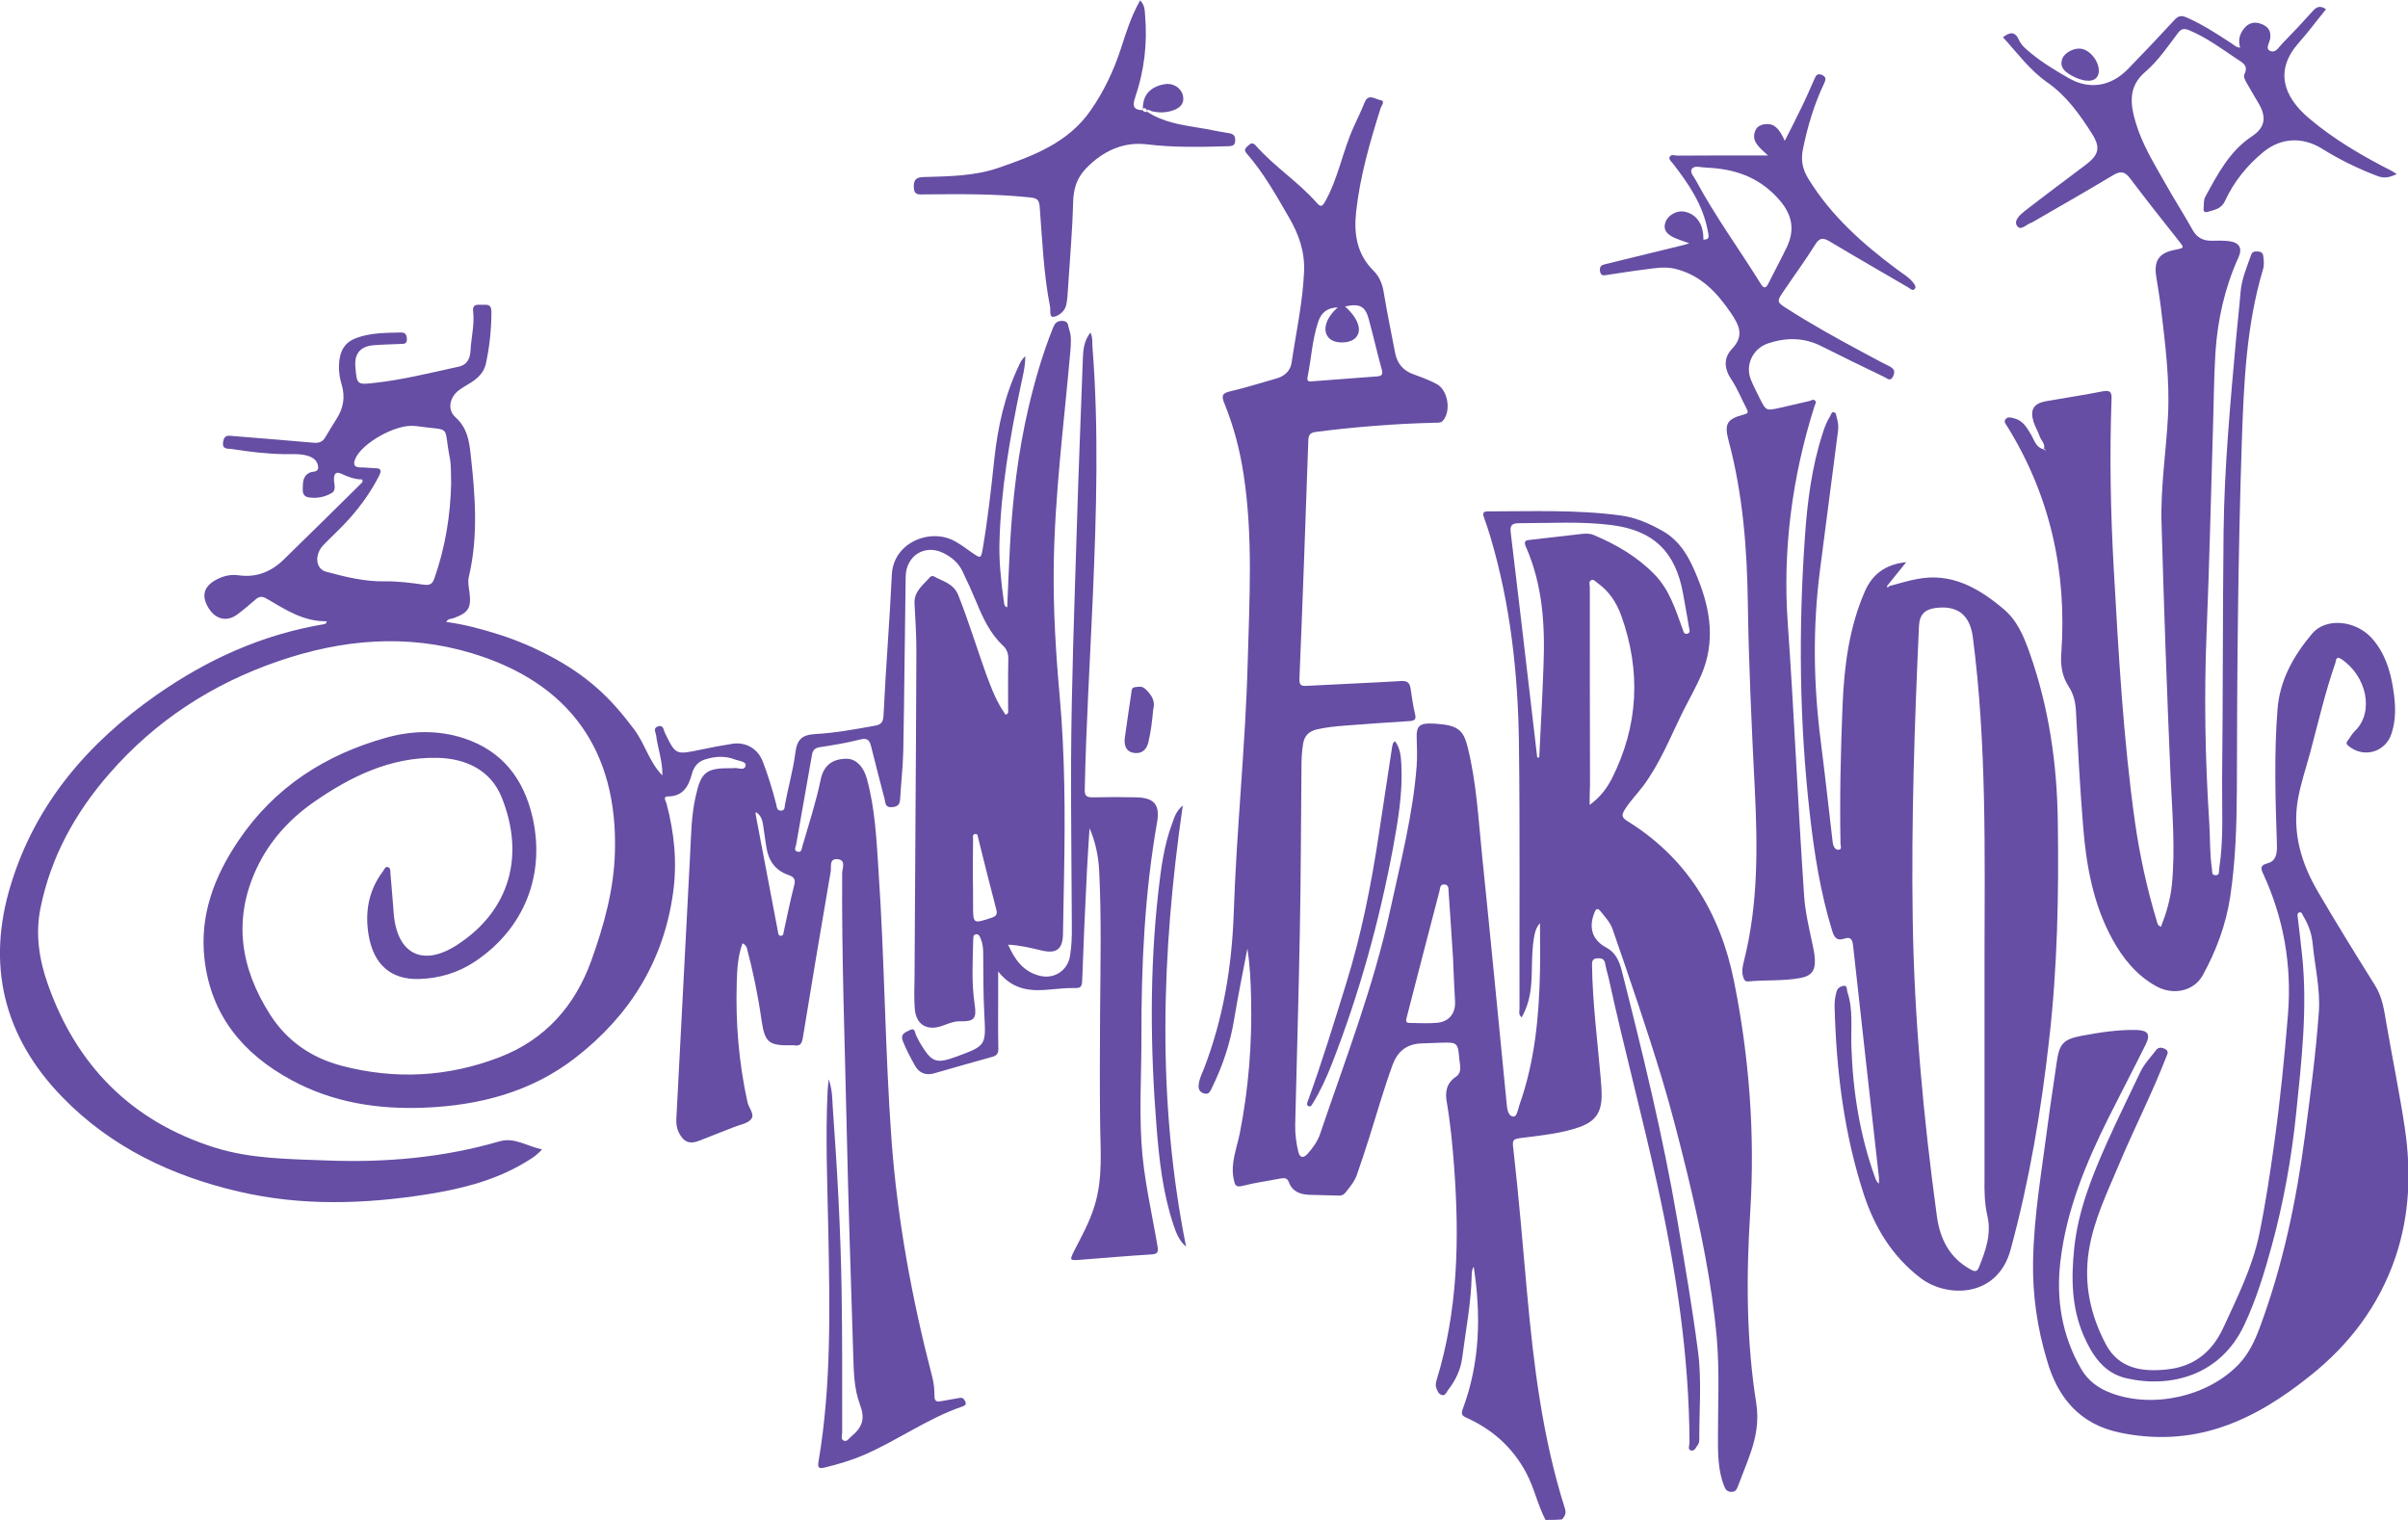
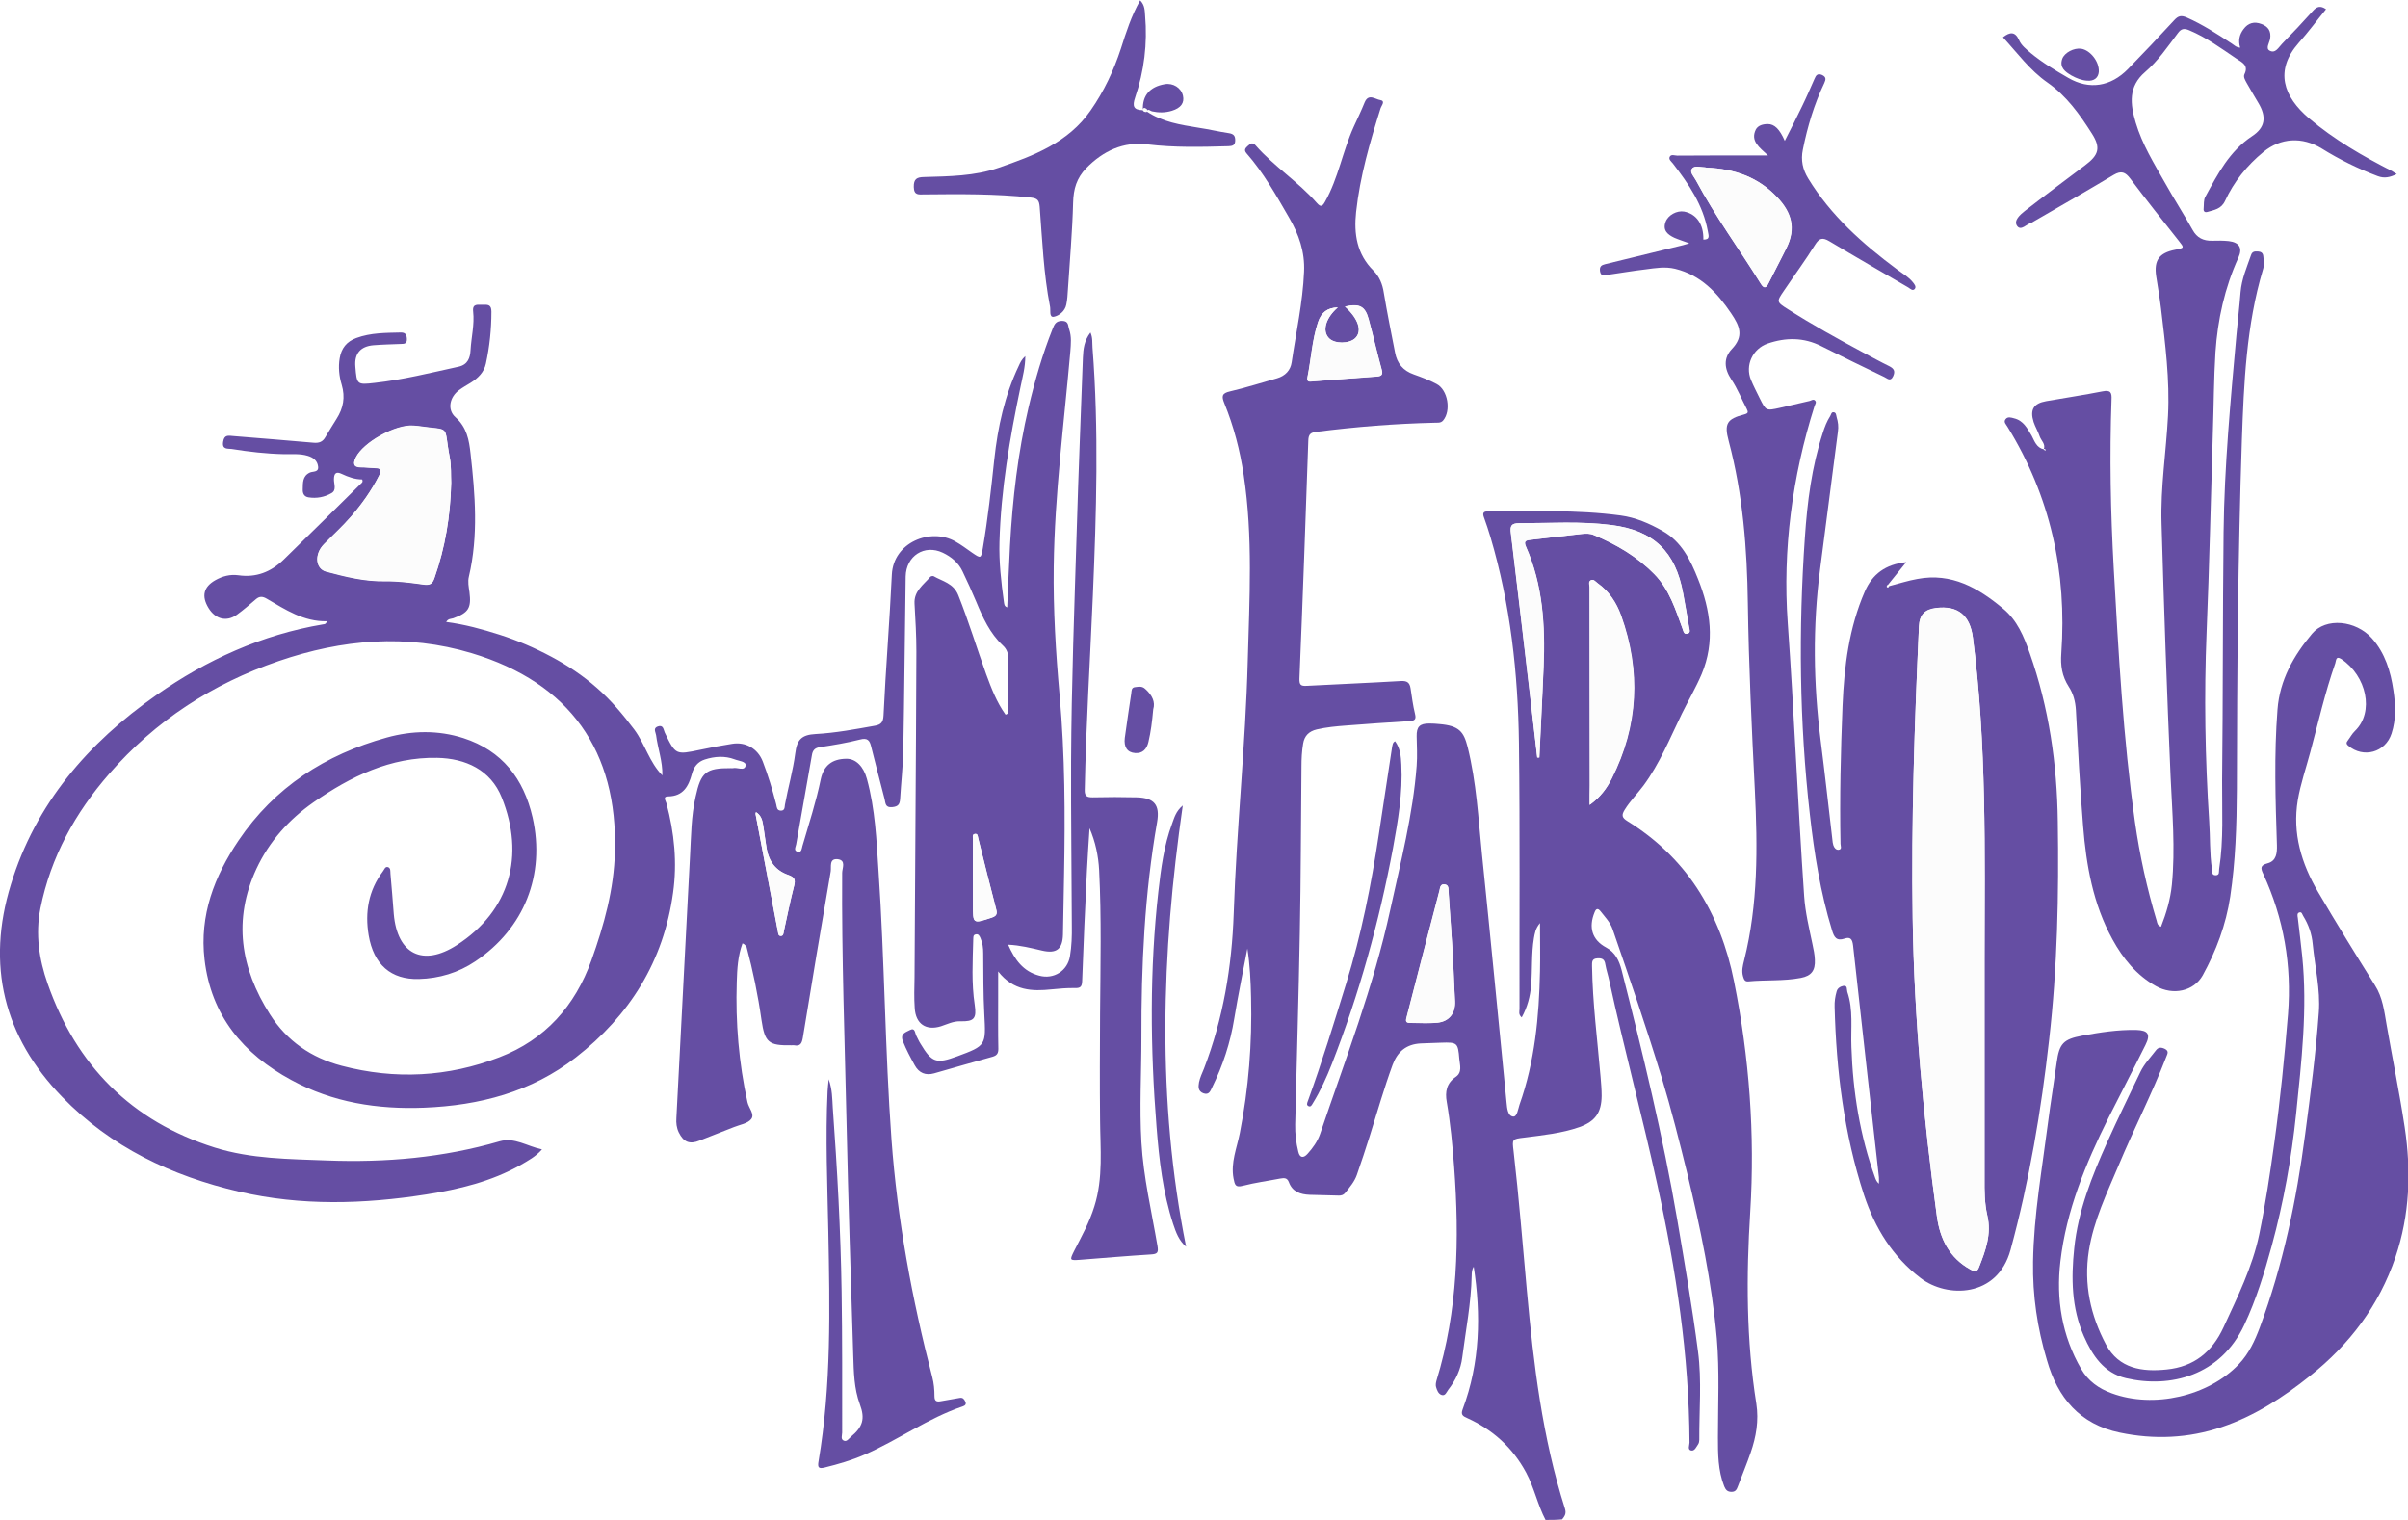
- <svg xmlns="http://www.w3.org/2000/svg" version="1.1" id="Layer_1" x="0px" y="0px" viewBox="0 0 1304.4 823.3" xml:space="preserve" width="360" fill="#654EA3">
+ <svg xmlns="http://www.w3.org/2000/svg" version="1.1" id="Layer_1" x="0px" y="0px" viewBox="0 0 1304.4 823.3" xml:space="preserve" width="240" fill="#654EA3">
  <style type="text/css">
- 	.st0{display:none;fill:#FCFCFC;}
+ 	.st0{fill:#FCFCFC;}
</style>
  <g>
    <path d="M837.2,823.3c-4.3-8.2-6.1-17.4-10.5-25.6c-7.3-13.6-18.1-23.3-32-29.6c-2.3-1-3.5-1.8-2.4-4.7c9.5-25.3,10-51.2,6-77.3   c-0.9,1.4-1.1,3.1-1.1,4.9c-0.3,14.9-3.2,29.5-5.1,44.2c-0.8,6.6-3.6,12.5-7.6,17.6c-0.9,1.2-1.6,3.5-3.6,2.8   c-1.8-0.6-2.5-2.6-3-4.3c-0.3-1-0.1-2.3,0.2-3.4c11.7-37.9,12.5-76.7,9.6-115.8c-0.9-11.8-2-23.6-4-35.2c-1-5.5-0.1-10.2,4.9-13.6   c3.6-2.5,2.2-6.4,1.9-9.7c-0.7-8.8-1.1-9.1-9.9-8.8c-3.7,0.1-7.3,0.3-11,0.4c-7.7,0.4-12.5,4.3-15.2,11.5   c-4.7,12.8-8.4,25.9-12.5,38.9c-2.2,7-4.5,13.9-6.9,20.8c-1.3,3.7-3.8,6.6-6.2,9.6c-1.1,1.4-2.4,1.7-3.9,1.6   c-5.2-0.2-10.3-0.2-15.5-0.4c-4.9-0.2-9.3-1.6-11.2-6.8c-1-2.7-2.8-2.3-4.8-2c-6.7,1.3-13.5,2.2-20.1,3.9c-4.2,1.1-4.4-0.6-5.1-4   c-1.6-8.6,1.8-16.4,3.4-24.5c4.8-24.3,6.7-48.8,6.1-73.5c-0.2-8.8-0.6-17.6-2-26.5c-2.4,12.6-5,25.2-7.1,37.9   c-2.1,13.1-6.2,25.5-12,37.3c-0.9,1.8-1.6,4.3-4.7,3.2c-3-1.1-2.8-3.6-2.4-5.9c0.5-2.6,1.7-5,2.7-7.5c10.4-27,15.1-55.2,16.1-84   c1.5-45.6,6.4-91.1,7.6-136.7c0.9-33.6,2.9-67.3-2.2-100.8c-2-13.4-5.4-26.4-10.5-38.9c-1.5-3.7-1.4-5.4,3.1-6.4   c8.6-2,17-4.7,25.5-7.1c4.4-1.3,7.3-4.3,7.9-8.7c2.4-16.3,6-32.4,6.7-49c0.5-10.8-2.8-20.2-8.1-29.3c-7-12.1-13.8-24.3-23.1-34.9   c-1.6-1.9-0.4-2.9,0.9-4.1c1.4-1.3,2.5-1.9,4.1-0.1c10,11.4,23.1,19.7,33.1,31.1c2.1,2.4,3,2,4.5-0.7c7.2-12.8,9.5-27.3,15.5-40.5   c2-4.4,4.1-8.7,5.9-13.2c2.1-5.1,5.8-1.7,8.5-1.3c2.9,0.5,0.7,2.9,0.2,4.3c-5.8,18.4-11.2,37-13.3,56.3   c-1.3,11.9,0.4,22.9,9.4,31.8c3.2,3.2,4.9,7.3,5.6,12c1.8,10.8,4,21.6,6.1,32.4c1.1,5.9,4.4,9.8,10.1,11.8   c4.2,1.5,8.5,3.1,12.4,5.2c6.1,3.2,8,14.5,3.5,19.8c-1.3,1.5-3,1.1-4.7,1.2c-21.3,0.5-42.6,2.2-63.8,4.9c-3.4,0.4-4.4,1.4-4.5,4.8   c-1.5,42.9-3,85.9-4.8,128.8c-0.1,3.5,0.7,4.2,4,4c17-0.9,34-1.6,50.9-2.6c3.4-0.2,4.8,0.8,5.3,4c0.7,4.6,1.3,9.3,2.4,13.8   c0.8,3.1-0.3,3.7-3,3.9c-11.5,0.7-22.9,1.5-34.4,2.4c-5.3,0.4-10.6,0.9-15.8,2.1c-4.2,1-6.7,3.4-7.4,7.7c-0.7,4.1-0.9,8.3-0.9,12.4   c-0.3,30-0.3,60-0.9,90c-0.6,34.6-1.7,69.3-2.5,103.9c-0.1,5,0.5,10,1.7,14.8c0.8,3.5,2.9,3.4,4.9,1.2c2.9-3.2,5.5-6.8,6.9-10.9   c13.6-40.2,29-79.8,38-121.4c5.6-25.8,12.3-51.5,14.3-78c0.4-5.3,0.1-10.7,0-16c-0.1-5.1,1.6-6.9,6.8-6.9c1.8,0,3.7,0.1,5.5,0.3   c10.8,0.9,13.2,4.2,15.3,12.4c4.8,19.2,5.8,38.8,7.8,58.4c4.6,44.7,8.9,89.5,13.3,134.3c0.3,3,0.6,7.1,3.5,7.5   c2.2,0.3,2.7-4,3.5-6.4c8.3-23.4,10.6-47.7,11.1-72.3c0.2-8.3,0-16.5,0-26.1c-2.6,3.1-2.8,5.7-3.3,8.2c-1.4,8.4-0.8,17-1.5,25.4   c-0.5,6.1-2,11.9-5.1,17.5c-1.9-1.6-1.2-3.2-1.2-4.6c-0.1-48,0.3-96-0.3-144c-0.5-37.7-4.6-75.1-15.4-111.5   c-1.1-3.7-2.3-7.3-3.6-10.9c-0.8-2.2-0.2-3.1,2.1-3.1c24,0,48-1,71.9,2.2c8.2,1.1,15.6,4.3,22.8,8.4c10.3,5.8,15.1,15.7,19.2,26   c6.8,16.9,9.3,34.1,2,51.5c-3.1,7.3-7.2,14.3-10.7,21.4c-6.5,13.3-12,27.1-20.9,39.1c-3.3,4.4-7.2,8.3-10.1,13   c-1.8,2.9-1.6,4.3,1.5,6.2c15,9.3,27.7,21.2,37.5,36c10.2,15.5,16.6,32.6,20.2,50.7c8.3,41.2,11.4,82.9,8.8,124.8   c-2.2,34.9-2.2,69.5,3.3,104.1c1.4,9.1-0.1,17.9-3.1,26.5c-2.1,6.1-4.6,12.1-6.9,18.2c-0.6,1.6-1.2,3-3.4,3c-2.3,0-3.2-1.1-4-3   c-3.4-8.6-3.4-17.7-3.4-26.6c0-17.8,0.9-35.6-0.6-53.4c-2.7-30.3-8.9-59.9-16-89.4c-4.3-17.5-8.7-34.9-13.9-52.1   c-8.2-26.9-17.3-53.5-26.5-80.1c-1.3-3.9-4.2-6.8-6.6-9.9c-1.1-1.4-2.3-1.9-3.2,0.5c-3.4,8.2-1.4,15,6.2,19.1   c5.1,2.7,7.1,7.3,8.4,12.2c11.4,44.9,22.4,89.8,30.2,135.5c4,23.6,8.1,47.3,11.2,71.1c2.1,15.9,0.6,32,0.7,47.9   c0,0.8-0.2,1.8-0.6,2.4c-1,1.4-1.9,3.8-3.8,3.4c-2.1-0.4-0.9-2.9-0.9-4.3c-0.2-47.2-7.3-93.5-17.4-139.5   c-8.1-37.1-18-73.7-26.1-110.8c-0.6-2.9-1.6-5.8-2.1-8.7c-0.4-2.8-1.7-3.5-4.4-3.3c-3,0.2-2.8,2.1-2.8,4.2   c0.3,20,2.9,39.9,4.6,59.8c0.3,3.5,0.6,7,0.6,10.5c-0.1,9-3.4,13.8-12,16.9c-9.7,3.4-19.8,4.4-29.9,5.7c-6.7,0.8-6.6,0.8-5.8,7.4   c2.9,25.2,4.9,50.4,7.2,75.6c3.6,39.8,8.4,79.5,20.6,117.9c0.9,2.8-0.1,4.1-1.5,5.9C843.2,823.3,840.2,823.3,837.2,823.3z    M832.7,410.3c0.4,0,0.7,0,1.1,0c0.8-16.4,1.7-32.8,2.3-49.2c0.9-22.3-0.4-44.3-9.6-65.1c-1.4-3.2,0.4-3.4,2.6-3.6   c9.3-1.1,18.5-2.1,27.8-3.2c2.2-0.2,4.3-0.3,6.4,0.6c12.2,5.1,23.5,11.7,32.9,21.3c8.1,8.3,11.4,19,15.2,29.5   c0.5,1.3,0.7,3.3,2.8,2.6c1.7-0.6,0.9-2.3,0.7-3.5c-1-6.1-2.1-12.1-3.2-18.2c-4.1-22.7-16-34.2-38.8-37.1c-16.6-2.1-33.3-1-49.9-1   c-4.5,0-5.1,1.5-4.6,5.5c3.5,28.7,6.8,57.5,10.2,86.3C830,387,831.3,398.7,832.7,410.3z M861.1,436c5.8-4.2,9.3-9,12-14.2   c14.5-28.7,15.9-58.3,5.1-88.4c-2.5-6.9-6.5-13.1-12.7-17.5c-1.1-0.8-2.3-2.5-3.8-1.5c-1.2,0.8-0.5,2.5-0.5,3.7   c0,35.8,0,71.5,0.1,107.3C861.1,428.6,861.1,431.9,861.1,436z M787.1,519.1c-0.6-9.9-1.5-23-2.4-36.1c-0.1-1.6,0.2-3.6-2.1-3.9   c-2.5-0.3-2.5,1.9-2.8,3.4c-6,22.9-11.9,45.7-17.8,68.6c-0.4,1.6-0.8,3,1.7,3c5,0,10,0.4,15-0.1c6.4-0.7,9.8-5.2,9.5-11.6   C787.8,535.7,787.5,529,787.1,519.1z M724.7,166.5c-5.6,0.2-9,2.6-10.7,8c-3.2,9.7-3.7,19.9-5.7,29.8c-0.6,2.9,1.5,2.3,3.1,2.2   c11.5-0.8,22.9-1.8,34.4-2.6c2.7-0.2,3.4-1,2.7-3.7c-2.5-9.1-4.6-18.4-7.1-27.5c-1.9-7-5.1-8.4-12.8-6.7c7.3,6.5,9.5,13.3,5.6,17.1   c-3.3,3.2-11.3,3.2-14.3,0C716.1,179.2,718.1,172.2,724.7,166.5z" />
    <path d="M402.2,511c-2.5,6.8-2.9,13.9-3.1,21c-0.7,21.9,1.1,43.6,5.8,65c0.7,3.2,4.1,6.6,2,9.2c-1.9,2.4-6.1,3-9.3,4.3   c-6.2,2.5-12.4,4.8-18.6,7.3c-5.4,2.2-8.7,0.9-11.3-4.4c-1.2-2.5-1.5-5.1-1.3-7.8c2.5-47.4,4.9-94.8,7.4-142.2   c0.6-10.6,0.6-21.3,3-31.8c2.9-13.3,5.5-15.6,19.2-15.5c0.3,0,0.7,0.1,1,0c2.4-0.6,6.3,1.8,6.9-1.4c0.4-2.3-3.8-2.5-6-3.4   c-5.3-2-10.8-1.6-16.1,0.1c-3.8,1.2-6,4-7,7.8c-1.8,6.7-4.7,12.1-12.9,12.2c-3.1,0-1.2,2.5-0.9,3.7c4.3,16,5.9,32.2,3.6,48.5   c-5.1,37-23.5,66.5-52.7,89.2c-24,18.7-52.2,26-82.1,27.2c-25.2,1-49.6-2.8-72-15c-26.1-14.1-43.5-35-47-65.3   c-2.8-23.9,5.3-45,18.4-64.4c19.5-28.9,47.1-46.6,80.3-55.8c13.7-3.8,27.8-4.1,41.5,0.3c21,6.8,32.7,22,37.5,43   c7,31.1-4.5,60.1-31,77.9c-9.2,6.2-19.6,9.3-30.6,9.6c-15.1,0.4-24.5-7.8-27.2-23.7c-2.1-12.5-0.1-24.2,7.7-34.6   c0.8-1,1.2-2.8,2.8-2.3c1.5,0.5,1.2,2.3,1.3,3.5c0.7,7.3,1.2,14.6,1.8,21.9c1.9,21.8,15.8,28.7,34.2,16.8   c28.8-18.6,36.9-48.5,24.3-79.9c-6-15-19.6-21.2-35-21.5c-25.2-0.5-46.9,10.1-67,24.1c-13.3,9.3-24,21.2-30.9,36   c-12.8,27.6-8.6,53.8,7.3,78.8c9.2,14.5,22.5,23.6,38.9,27.9c28.9,7.6,57.6,6.1,85.4-4.6c24.8-9.5,41-27.8,49.9-52.6   c6.8-19,12.2-38.4,12.7-58.8c1.5-54.3-24.2-91.4-77.6-107.5c-35.3-10.6-70.2-7.5-104.6,4.3c-35.9,12.3-66.7,32.3-91.7,61   c-18.5,21.2-31.7,45.1-37.3,72.9c-2.8,14-0.7,27.7,3.9,40.8c15.5,44.3,45.4,74.6,90.5,88.8c19.8,6.2,40.4,6.2,60.9,7   c31.7,1.2,62.9-1.5,93.5-10.4c8-2.3,14.8,2.7,22.9,4.4c-3.5,4-7.6,6.1-11.5,8.4c-15.9,9-33.4,13.2-51.2,16   c-33.9,5.3-67.7,6.3-101.3-1.5C92.9,637,60,621.3,33.7,594.2C1.9,561.5-7.5,522.6,5.9,479.1c13.4-43.8,41.8-76.7,78.8-102.6   c27.3-19.1,57.1-32.7,90.3-38.3c0.8-0.1,1.7-0.1,2-1.7c-12.5,0.3-22.4-6.3-32.5-12.2c-2.2-1.3-3.9-1.4-5.8,0.2   c-3.4,2.9-6.8,5.9-10.4,8.5c-5.6,4-11.6,2.4-15.3-3.6c-4-6.5-2.7-11.5,3.6-15.1c3.9-2.2,8-3.3,12.5-2.7c9.7,1.4,17.7-1.8,24.6-8.5   c14.1-13.7,28-27.5,42-41.3c0.5-0.4,1-0.9,0.5-2.1c-3.8,0-7.5-1.3-11.1-3c-3.1-1.5-4.2-0.2-4.2,3c0,2.6,1.5,5.8-1.3,7.4   c-3.8,2.2-8.1,3-12.5,2.3c-2.5-0.4-3.2-2.3-3.1-4.4c0.1-3.4-0.2-7.1,3.8-9c1.7-0.8,5,0,4.5-3.4c-0.4-3.1-2.6-4.8-5.6-5.7   c-4.3-1.3-8.6-0.8-12.9-0.9c-9.5-0.2-19-1.3-28.3-2.8c-2-0.3-5.4,0.5-4.6-4c0.6-3.9,3-3.2,5.5-3c14.4,1.2,28.9,2.3,43.3,3.6   c3.1,0.3,5.1-0.4,6.6-3.1c1.9-3.3,4-6.5,6-9.8c3.7-5.8,4.8-11.7,2.8-18.5c-1.4-4.6-1.9-9.5-1.1-14.3c0.9-5.5,3.8-9.1,9-11   c7.8-2.9,16-2.8,24.2-3c2.4,0,3.1,1.2,3.2,3.5c0.1,2.5-1.3,2.7-3.1,2.7c-5,0.2-10,0.3-15,0.7c-7.1,0.6-10.4,4.6-9.8,11.6   c0.8,9.7,0.8,9.9,10.4,8.8c15.4-1.7,30.5-5.5,45.6-8.8c4.9-1.1,6.2-4.8,6.4-9c0.4-7,2.2-13.8,1.4-20.9c-0.5-4.5,2.7-3.5,5.2-3.6   c2.7-0.1,4.7-0.2,4.7,3.7c0,9.5-1,19-3,28.2c-1,4.6-4.2,7.8-8.2,10.3c-2.1,1.3-4.3,2.5-6.3,4c-5.1,3.7-6.6,10.6-2,14.7   c6.2,5.5,7.4,12.4,8.2,19.7c2.5,22.2,4.3,44.5-0.9,66.6c-0.7,2.8-0.1,5.6,0.3,8.4c1.1,8.7-0.5,11.2-8.8,14.2   c-1.2,0.4-2.7,0.1-3.8,2c10,1.3,19.5,3.9,28.9,6.9c9.7,3.1,19,7.1,28,11.9c8.8,4.7,17.1,10.2,24.7,16.9   c7.7,6.7,14.2,14.5,20.3,22.6c5.8,7.8,8.2,17.8,15.2,24.8c0.2-7.6-2.5-14.6-3.4-21.8c-0.2-1.6-1.8-3.7,0.9-4.7   c3.1-1.1,3.1,1.8,3.8,3.3c5.9,12.2,5.9,12.1,19.3,9.3c5.7-1.2,11.4-2.3,17.2-3.2c7.3-1.2,13.9,2.6,16.6,9.6   c2.9,7.6,5.3,15.4,7.3,23.3c0.3,1.4,0.3,3.2,2.4,3.3c2.3,0.1,2.1-1.9,2.3-3.2c1.7-9.3,4.4-18.5,5.6-27.9c0.9-7.4,3.5-10,11-10.4   c10.9-0.6,21.5-2.6,32.1-4.5c3.4-0.6,4.5-1.9,4.7-5.5c1.2-25.5,3.3-50.9,4.5-76.3c0.8-17.6,21.1-25.6,34.4-18   c3.2,1.8,6.1,4,9.1,6.1c4.7,3.2,4.8,3.3,5.8-2.5c2.7-15.9,4.5-32,6.2-48.1c1.9-17.5,5.6-34.5,13.2-50.5c0.8-1.8,1.6-3.6,3.6-5.4   c0,6-1.5,11.4-2.6,16.7c-5.8,27.7-10.6,55.6-11.4,84c-0.3,10.8,0.9,21.6,2.4,32.4c0.2,1.1,0.1,2.4,1.8,3   c0.5-11.2,0.9-22.3,1.5-33.4c1.4-25.3,4.3-50.4,10.1-75.1c3.4-14.4,7.5-28.6,13-42.4c1-2.5,1.8-4.3,5.2-4.3c3.7,0.1,3,2.7,3.8,4.7   c1.3,3.9,0.9,7.8,0.6,11.8c-3.4,38.8-8.5,77.5-9,116.6c-0.3,23.3,1.1,46.6,3.2,69.9c2.9,32.3,3,64.5,2.4,96.9   c-0.2,10.8-0.4,21.7-0.6,32.5c-0.2,7.9-3.5,10.5-11.3,8.7c-6-1.4-11.9-2.9-18.4-3.2c3.6,8.1,8.1,14.5,16.9,16.8   c7.8,2.1,15.3-2.6,16.6-10.6c0.9-5.4,1.1-10.9,1-16.4c-0.1-29.7-0.5-59.3-0.4-89c0.2-42.1,1.8-84.3,3.1-126.4   c0.9-30.8,2.2-61.6,3.3-92.4c0.2-4.7,0.7-9.2,4.1-13.6c1.3,2.9,0.9,5.6,1.1,8.1c3.5,44.8,2.1,89.6,0.2,134.3   c-1.5,35.1-3.7,70.2-4.4,105.3c-0.1,3.5,1.2,4.1,4.3,4.1c8-0.2,16-0.2,24,0c9.4,0.3,12.5,4.1,10.9,13.4c-6.8,38.7-8.6,77.8-8.5,117   c0,18.8-1.1,37.6,0,56.4c1.1,19,5.5,37.5,8.7,56.2c0.6,3.6,0,4.4-3.6,4.6c-12.8,0.8-25.6,1.9-38.4,2.9c-5.6,0.4-5.7,0.3-3.1-4.9   c4-7.8,8.3-15.5,10.9-24c4.9-15.5,3.2-31.4,3.1-47.1c-0.2-19.2-0.1-38.3,0-57.5c0.2-25.8,0.8-51.7-0.5-77.5   c-0.4-7.7-2-15.4-5.2-22.8c-0.5,7.6-1,15.3-1.4,22.9c-1,20-1.9,39.9-2.6,59.9c-0.1,3.1-1,3.9-4,3.8c-4.1-0.1-8.3,0.3-12.5,0.7   c-10.5,1.1-20.7,0.9-29-9.7c0,6,0,10.4,0,14.9c0,9-0.1,18,0.1,27c0,2.4-0.7,3.6-3.1,4.3c-10.6,2.9-21.1,6-31.7,9   c-4.6,1.3-8.2-0.2-10.5-4.4c-2.3-4.2-4.6-8.4-6.4-13c-1.7-4.3,1.8-4.9,3.9-6.1c2.7-1.4,2.6,1.6,3.3,3c0.8,1.5,1.4,3,2.3,4.4   c6.2,10.3,8.5,11.1,19.9,6.9c15.7-5.8,15.6-6,14.7-22.8c-0.6-11-0.5-22-0.6-33c0-2.9-0.3-5.6-1.5-8.3c-0.5-1.1-1-2.3-2.5-2   c-1.6,0.3-1.3,1.6-1.4,2.8c-0.3,11.8-1,23.6,0.8,35.4c1.1,7.4-0.3,9.1-7.8,8.9c-3.9-0.1-7.1,1.6-10.5,2.7c-8,2.5-13.7-1.2-14.2-9.9   c-0.4-5.5-0.2-11-0.1-16.5c0.2-27.8,0.3-55.7,0.5-83.5c0.2-31,0.4-62,0.5-93c0-8.7-0.5-17.3-1-26c-0.4-6.8,4.8-10.2,8.5-14.5   c0.3-0.4,1.4-0.6,1.8-0.4c4.9,2.8,10.8,3.8,13.4,10.3c5.6,14.1,10,28.6,15.1,42.8c2.8,7.6,5.7,15.2,10.5,21.9   c1.9-0.5,1.4-1.8,1.4-2.9c0-9-0.1-18,0.1-27c0.1-3.1-0.8-5.6-3-7.6c-7-6.6-10.8-15-14.4-23.7c-2.3-5.5-4.8-11-7.4-16.4   c-2.2-4.7-6.1-7.9-10.7-10.1c-9.9-4.7-19.9,1.7-20.1,12.9c-0.5,31.5-0.7,63-1.3,94.5c-0.2,8.6-1.2,17.3-1.7,25.9   c-0.2,3-1.1,4.2-4.3,4.5c-3.8,0.4-3.6-2.2-4.1-4.3c-2.5-9.5-4.9-19-7.3-28.5c-0.8-3.4-2-4.9-6.1-3.8c-7.1,1.8-14.3,3-21.6,4.1   c-2.8,0.4-4,1.7-4.4,4.4c-2.8,16.1-5.7,32.1-8.5,48.2c-0.2,1.4-1.7,3.6,1,4.1c2,0.4,2-1.9,2.4-3.2c3.5-12,7.4-23.9,9.9-36.1   c1.6-7.4,6.1-11,13.8-11.1c5.2-0.1,9.4,4.2,11.2,10.9c4.5,16.4,5.2,33.2,6.3,50c3.3,48.4,3.5,96.9,7,145.2   c3.2,43.6,11.1,86.5,22.1,128.8c0.9,3.4,1.2,6.9,1.2,10.4c0,2.7,1.2,3.1,3.4,2.7c3.4-0.6,6.9-1.2,10.3-1.8c1.7-0.3,2.4,0.7,3,2   c0.7,1.5-0.2,2.2-1.4,2.6c-18.9,6.4-35.1,18.3-53.3,26.2c-6.9,3-14.1,5.1-21.4,6.9c-3.3,0.8-4,0.1-3.4-3.3c7-41.3,6.1-83,5.3-124.6   c-0.5-25.3-1.6-50.6-0.4-75.9c0.1-1.8,0.3-3.6,0.6-6.5c2,5.7,1.9,10.5,2.2,15.2c2.4,33.2,4.3,66.5,4.8,99.8   c0.4,25.5,0.3,51,0.3,76.4c0,1.5-1,3.7,1,4.4c1.5,0.6,2.6-1.1,3.7-2.1c6.5-5.4,7.8-9.8,4.9-17.6c-3.2-8.6-3.3-17.6-3.6-26.6   c-1.3-41.6-2.7-83.2-3.6-124.9c-1-45.5-2.7-90.9-2.4-136.4c0-2.5,2.3-6.8-2.4-7.4c-4.8-0.5-3.4,4.1-3.8,6.6   c-5.2,30-10.2,60.1-15.1,90.1c-0.5,2.9-1.3,4.8-4.7,4.1c-0.5-0.1-1,0-1.5,0c-12.4,0.2-14.4-1.5-16.2-13.7   c-1.9-13.4-4.6-26.6-8.1-39.6C403.9,512.5,403.7,511.5,402.2,511z M244.4,261.5c-0.2-4.3,0.1-8.9-0.7-13.2   c-3.7-18.9,1.4-14.7-17.4-17.4c-0.8-0.1-1.7-0.2-2.5-0.2c-9.6-0.7-27.1,9-31.1,17.3c-1.4,2.9-1.5,5.2,2.8,5.2c2.5,0,5,0.3,7.5,0.4   c3.4,0,3.9,1.1,2.3,4.2c-4.1,8.1-9.3,15.4-15.2,22.2c-4.6,5.3-9.8,10-14.7,15c-5.3,5.4-4.5,13.2,1.3,14.7   c10.4,2.8,20.9,5.4,31.9,5.2c7-0.1,14,0.8,20.9,1.8c3.2,0.4,4.7-0.2,5.8-3.4C241.2,296.5,244,279.3,244.4,261.5z M409.5,439.9   c-0.1,0.5-0.3,0.8-0.2,1.1c4,21.2,8.1,42.4,12.1,63.6c0.2,1,0.2,2.2,1.4,2.3c1.6,0.1,1.6-1.3,1.8-2.5c1.8-8.3,3.5-16.6,5.6-24.8   c0.9-3.4-0.1-4.6-3.2-5.7c-6.7-2.3-10.5-7.3-11.7-14.2c-0.8-4.4-1.3-8.9-2-13.3C412.9,444,412.1,441.5,409.5,439.9z M527,475.2   C527,475.2,527,475.2,527,475.2c0.1,5,0.1,10,0.1,15c0,10.3,0,10.2,9.8,7c2.4-0.8,3.6-1.6,2.8-4.5c-3.4-12.9-6.6-25.8-9.8-38.7   c-0.3-1.1-0.2-2.6-1.9-2.2c-1.3,0.3-0.9,1.6-0.9,2.5C527,461.2,527,468.2,527,475.2z" />
    <path d="M1107.1,243.4c1.1-2.9-1.4-4.7-2.2-7c-0.9-2.7-2.4-5.1-3.3-7.8c-2.1-6.7,0-10.1,6.8-11.3c10.2-1.8,20.4-3.3,30.5-5.3   c4.5-0.9,5.1,0.7,4.9,4.5c-1.1,30.5-0.5,61,1.2,91.4c2.6,45.9,5.1,91.8,11.5,137.4c2.6,18.1,6.5,36,11.8,53.6   c0.3,1.1,0.3,2.3,2.3,3.1c2.9-7.4,5.1-14.9,5.9-22.8c1.9-19.5,0.2-39-0.7-58.4c-2-45.8-3.6-91.5-4.9-137.3   c-0.6-19.6,2.5-38.9,3.5-58.3c1-19.5-1.5-38.9-3.8-58.2c-0.7-5.8-1.7-11.5-2.6-17.3c-1.3-8.7,1.6-12.7,10.2-14.4c5.2-1,5.1-1,1.9-5   c-8.8-11.1-17.6-22.2-26.1-33.5c-2.7-3.6-4.9-4.5-9-2.1c-14.4,8.6-29,17-43.6,25.4c-0.3,0.2-0.6,0.4-0.9,0.5   c-2.7,0.7-5.8,4.8-7.9,1.7c-1.9-2.9,1.7-6,4.2-8c10.8-8.4,21.7-16.5,32.6-24.7c7.5-5.6,8.7-9.5,3.8-17.2   c-6.6-10.4-13.8-20.5-24.1-27.7c-9.6-6.7-16.3-16-24.1-24.5c3.8-3,6.6-3.2,8.7,1.5c1.3,3,3.9,4.9,6.3,7c6.3,5.2,13.3,9.4,20.4,13.5   c11.4,6.6,23,4.7,32.3-4.8c8.5-8.7,16.8-17.5,25.1-26.5c2.2-2.4,3.8-2.7,6.8-1.4c8.6,3.8,16.4,8.9,24.2,14c1.4,0.9,2.5,2.2,4.7,2.3   c-1.2-3.8-0.4-7.1,1.8-10c2.5-3.4,5.8-4.3,9.7-2.8c3.7,1.4,5.4,3.9,4.7,8.1c-0.4,2.1-2.5,5.1-0.3,6.3c3.2,1.8,4.9-1.8,6.8-3.7   c5.7-5.8,11.3-11.8,16.7-17.8c2.2-2.5,4.2-2.9,7.1-0.9c-5,6.1-9.6,12.4-14.8,18.2c-13.3,15.1-8.2,29.2,5.6,40.9   c13.7,11.6,29.1,20.5,45,28.6c0.7,0.4,1.3,0.9,2.5,1.6c-3.6,1.7-6.6,2.5-10.3,1.1c-10.6-4-20.8-9-30.4-15   c-10.5-6.4-22.1-5.8-31.5,1.9c-8.9,7.3-16,16.1-20.8,26.5c-2.1,4.5-5.9,4.9-9.6,6c-1.5,0.4-2.2-0.4-2-1.9c0.2-2.1-0.1-4.6,0.9-6.3   c6.7-12.3,13.1-24.7,25.3-32.8c7.2-4.7,8-10.5,3.4-18.1c-2.2-3.6-4.2-7.2-6.3-10.8c-0.8-1.5-1.9-3.2-1.2-4.7   c2.4-4.9-1.3-6.4-4.3-8.4c-8.3-5.6-16.3-11.5-25.6-15.4c-2.8-1.2-4.4-0.9-6.2,1.6c-5.5,7.3-10.7,15-17.7,21   c-9.2,7.9-8.1,17.3-5.1,27.4c3.5,11.8,9.9,22.1,15.9,32.7c4.8,8.6,10.1,16.8,14.9,25.4c2.4,4.4,5.9,6,10.6,5.9c3-0.1,6-0.1,9,0.2   c5.8,0.7,7.6,3.8,5.2,9c-7.4,16.3-11.2,33.5-12.4,51.2c-0.9,14.3-0.9,28.6-1.4,42.9c-1.1,36.3-1.9,72.6-3.4,108.8   c-1.4,34.2-0.8,68.2,1.4,102.3c0.6,8.6,0.2,17.3,1.5,25.9c0.2,1.4-0.3,3.4,2,3.4c2.3,0,1.7-2.1,1.9-3.4c2.5-15.9,1.5-31.9,1.6-47.9   c0.5-44.8,0.3-89.6,0.8-134.5c0.4-35.8,3.8-71.5,7-107.2c0.7-7.6,1.6-15.2,2.2-22.9c0.6-7.1,3.4-13.5,5.7-20.1   c0.6-1.8,1.9-2,3.6-1.9c1.7,0.1,2.8,0.7,3,2.5c0.3,2.5,0.6,5-0.2,7.4c-9,30.2-10.3,61.3-11.4,92.4c-2.1,62.9-2.6,125.9-2.7,188.9   c-0.1,19.5-0.7,38.9-3.6,58.3c-2.3,15.2-7.6,29.3-14.9,42.6c-4.8,8.6-16,11.1-25.4,5.8c-10.5-5.9-17.8-14.9-23.5-25.3   c-10.5-19.1-14.2-40.1-15.9-61.4c-1.7-20.9-2.8-41.9-3.9-62.8c-0.3-4.7-1.4-8.9-3.9-12.7c-3.6-5.6-4.5-11.4-4-18   c3.1-43.9-5.9-85.1-29.2-122.8c-0.7-1.2-2.2-2.5-1-4c1.2-1.6,3.1-0.9,4.6-0.5c5.1,1.2,7.2,5.5,9.6,9.5   C1102.1,239,1103.2,242.5,1107.1,243.4c0.3,0.2,0.5,0.4,0.7,0.7c0.1-0.1,0.2-0.3,0.2-0.4C1107.8,243.1,1107.5,243.1,1107.1,243.4z" />
    <path d="M1023.3,317.5c5.1-1.3,10.2-3,15.4-3.9c18.5-3.5,33,4.9,46.4,16.1c7.6,6.3,11.2,15,14.4,24.1   c10.4,29.5,14.8,59.9,15.2,91.2c0.6,39.5-0.2,79-4.7,118.2c-4.3,38.4-10.7,76.4-20.9,113.8c-7.1,26-34.4,26.2-48.7,15.3   c-15.2-11.6-24.7-27-30.7-45.1c-10.8-33.1-15-67.2-15.9-101.8c-0.1-2.9,0.3-5.6,1.1-8.4c0.5-1.9,2.2-2.7,3.7-3   c2.3-0.3,1.7,2,2.1,3.3c3.3,9.7,1.8,19.8,2.2,29.8c0.8,24.3,4.6,48,12.9,71c0.4,1.1,0.9,2.1,2,3.1c0-1.2,0.1-2.3,0-3.5   c-4.7-41.9-9.4-83.8-14-125.6c-0.4-3.3-1.4-4.8-4.6-3.7c-4.4,1.5-5.7-0.8-6.8-4.5c-6.3-20.5-9.6-41.5-12-62.7   c-5.7-50-6.2-100.1-2.7-150.2c1.3-19.1,3.7-38.1,9.7-56.5c1-3.2,2.2-6.3,4-9.1c0.5-0.8,0.6-2.2,1.8-2.1c1.5,0.1,1.4,1.6,1.7,2.7   c0.8,2.6,1.1,5.1,0.7,7.8c-3.3,24.9-6.4,49.9-9.7,74.8c-4,30.7-3.6,61.5,0.3,92.2c2.3,18,4.3,36.1,6.4,54.1c0.1,1,0.2,2,0.5,2.9   c0.4,1.3,1.4,2.6,2.8,2.5c2.1-0.2,1.1-2.1,1.1-3.2c-0.5-25,0.1-50,1.1-74.9c0.9-21.3,3.5-42.2,12.1-61.9   c4.1-9.3,11.1-14.6,22.4-15.8c-3.7,4.6-6.9,8.5-10,12.4c-0.2,0.3-0.6,0.9-0.5,1C1022.6,318.3,1023,318.1,1023.3,317.5z M1075,519.5   c0.1-58.1,1.2-116.3-6.3-174.2c-1.5-11.9-8-17.5-20-16c-6.1,0.7-8.9,3.7-9.2,9.8c-2.4,52.8-4.2,105.5-3.4,158.4   c0.8,54.1,5.8,107.8,13.1,161.3c1.7,12.3,6.8,22.5,18.2,28.8c2.3,1.3,3.6,1.4,4.6-1.2c3.6-9,6.9-17.9,4.5-28.1   c-1.5-6.5-1.6-13.2-1.5-19.9C1075,598.8,1075,559.1,1075,519.5z" />
    <path d="M1101.3,683.5c0.4-25.4,4.9-50.4,8.1-75.4c1.4-10.9,3.2-21.7,4.7-32.6c1.4-10.2,3.6-12.6,13.8-14.5   c9.7-1.8,19.4-3.3,29.3-3.1c6.4,0.2,7.9,2.3,5,8.1c-6.6,13.3-13.5,26.4-20.1,39.6c-12.3,24.7-22.8,50.1-26,77.7   c-2.4,20.4,0.8,40.2,11.3,58.3c3.7,6.4,9.5,10.6,16.5,13.1c22.7,8.4,52.4,1.6,68.9-15.8c5.4-5.7,8.6-12.6,11.3-19.8   c12.6-33.9,19.9-69,24.6-104.8c2.9-22,5.8-43.9,7.4-66c0.9-12.4-2.1-24.5-3.3-36.8c-0.5-5.7-2.3-10.7-5.2-15.4   c-0.5-0.8-0.7-2.2-1.9-1.9c-1.5,0.3-1.2,1.8-1,2.9c0.8,7,1.7,13.9,2.4,20.9c2.9,28.6-0.4,56.9-3.3,85.2   c-2.5,24.2-6.8,48.1-13.2,71.6c-4,14.6-8.4,29.1-14.9,42.9c-12.9,27.5-40.1,34.4-64.1,28.8c-11.9-2.8-18.2-12.3-22.8-22.8   c-6.7-15.3-6.9-31.4-5.2-47.6c2.1-20.3,9.6-39,17.9-57.5c5.7-12.7,11.9-25.3,17.9-37.9c2.1-4.4,5.5-7.9,8.4-11.7   c1.3-1.8,2.9-1.8,4.8-0.9c2.6,1.3,1.4,2.8,0.8,4.5c-7.7,19.9-17.5,38.9-25.7,58.5c-6.4,15.2-13.6,30-16.2,46.5   c-2.8,18,0.9,34.9,9.3,50.7c7,13.1,19.7,14.9,32.9,13.5c14.7-1.5,24.6-9.4,30.8-22.9c7.5-16.3,15.6-32.5,19.3-50.2   c3.4-16.5,5.9-33.1,8.2-49.8c3.2-23.1,5.5-46.3,7.4-69.6c2.1-26.5-2.3-51.8-13.4-75.9c-1.5-3.2-1.7-4.7,2.4-5.8   c4.8-1.3,5.1-5.7,5-9.8c-0.8-24.5-1.6-48.9,0.3-73.4c1.2-16.1,8.8-29.3,18.7-41.1c7.5-9,23.8-7.3,32.5,2.5   c7.1,8,10.1,17.9,11.6,28.2c1.2,7.8,1.5,15.6-1,23.3c-3.3,10.3-15.3,13.6-23.5,6.6c-1.2-1-1-1.8-0.2-2.8c1.3-1.7,2.3-3.7,3.9-5.2   c10.6-10.3,6.2-29.8-7.4-38.9c-3.1-2-2.8,0.9-3.3,2.3c-5.5,15.7-9.2,32-13.5,48c-2.3,8.7-5.3,17.2-6.8,26.1c-3,18,2,34.4,10.9,49.6   c10,17.1,20.4,33.9,30.9,50.7c4.2,6.6,5,13.9,6.3,21.3c3.2,18.5,7,37,9.8,55.5c3.6,23.8,2.8,47.4-5,70.5   c-8.9,26.2-24.9,47.3-46.3,64.3c-14.5,11.6-30,21.7-47.8,27.7c-18.1,6.1-36.6,6.9-55.2,3c-21.7-4.5-33.7-18.9-39.5-39.3   C1103.6,719.4,1101,701.7,1101.3,683.5z" />
    <path d="M915.1,131.8c-3.5-1.3-5.8-2-8.1-3c-3.6-1.7-6.4-4-4.8-8.5c1.3-3.8,6.2-6.4,10.1-5.7c6.7,1.3,10.6,6.9,10.4,15.2   c3.9,0,2.8-2.2,2.4-4.7c-2.6-14.1-10.3-25.4-18.8-36.4c-0.8-1.1-2.6-2.3-1.8-3.8c0.8-1.5,2.7-0.6,4.1-0.6c14.7-0.1,29.3-0.1,44-0.1   c1.3,0,2.5,0,5.1,0c-4.7-4.4-9.6-7.8-6.6-14c1.2-2.3,3.9-3,6.5-3c3.6,0,6.4,2.7,9.2,9.1c3.3-6.5,6.4-12.5,9.3-18.6   c2.4-4.9,4.6-10,6.8-15c0.8-2,1.7-3.1,4.1-2.1c2.3,1.1,2.1,2.4,1.2,4.4c-5.5,11.5-9.1,23.6-11.6,36c-1.2,5.8-0.1,10.8,2.9,15.7   c12.3,20.1,29.5,35.4,48.2,49.3c2.9,2.2,6.2,4,8.5,6.9c0.8,1,2,2.4,1,3.6c-1.1,1.3-2.4-0.1-3.5-0.8c-14.2-8.3-28.5-16.5-42.7-25   c-3.7-2.2-5.5-1.8-7.8,1.9c-5.3,8.5-11.2,16.5-16.8,24.8c-4.1,6-4.2,6.1,2.1,10.1c13.2,8.4,26.9,16,40.7,23.4   c4.7,2.5,9.4,5.1,14.1,7.4c2.6,1.3,3.5,2.7,2.2,5.5c-1.5,3.2-3.2,1.1-4.8,0.4c-11.4-5.5-22.8-11-34.1-16.7   c-9.5-4.8-19.2-4.8-29.1-1.4c-8.1,2.8-12.3,11.8-9,19.7c1.4,3.4,3.1,6.6,4.7,9.9c3.4,6.8,3.4,6.9,11,5.2c5.4-1.2,10.7-2.5,16-3.7   c0.9-0.2,1.9-1.1,2.8-0.4c1.3,1,0.2,2.2-0.1,3.2c-12.1,38.2-17.3,77.8-14.5,117.3c3.5,49.3,5.5,98.7,8.9,148.1   c0.6,8.8,2.7,17.4,4.5,26c0.6,2.8,1.2,5.6,1.3,8.4c0.3,5.8-1.8,8.8-7.6,9.9c-9.4,1.8-18.9,1-28.4,1.9c-2,0.2-2.4-1.1-2.9-2.7   c-0.9-3.1-0.1-5.9,0.6-8.8c7.6-30.3,7.3-61.1,5.8-91.9c-1.7-33.8-3.3-67.5-3.8-101.3c-0.4-29.7-2.7-59.2-10.4-88.1   c-2.5-9.3-0.9-11.9,8.4-14.3c2.2-0.6,2.3-1.2,1.4-3c-2.8-5.3-5-11-8.3-15.9c-3.9-5.8-4.4-11.6,0.2-16.5c6.7-7,4.3-12.5-0.3-19.3   c-7.7-11.4-16.5-20.8-30.4-24.2c-5.4-1.3-10.6-0.4-15.9,0.3c-6.9,0.8-13.8,2-20.8,3c-1.8,0.3-3.6,0.8-4-2.1   c-0.3-2.5,0.8-3.2,2.8-3.7c13.1-3.2,26.2-6.4,39.3-9.6C910.8,133.1,912.4,132.6,915.1,131.8z M924.3,90.8c0.1,0-0.4-0.1-0.9-0.1   c-2.4,0-5.6-1.3-7,0.9c-1.2,1.8,1.3,4.2,2.3,6.2c10.4,19.4,23.4,37.1,35,55.8c1.8,3,3,2.5,4.3-0.2c3.2-6.4,6.6-12.7,9.7-19.1   c5.2-10.5,2.7-19.1-4.9-27.2C952.5,95.9,939.6,91.4,924.3,90.8z" />
    <path d="M621.1,60.3c8.5,5.8,18.4,7.3,28.2,8.9c5.4,0.8,10.8,2.1,16.2,2.9c2.8,0.4,3.7,1.5,3.6,4.2c-0.1,2.6-1.7,2.8-3.7,2.9   c-14.6,0.4-29.2,0.8-43.9-1c-12.9-1.6-23.9,3.5-33.1,12.9c-5.2,5.4-6.9,11.2-7.1,18.6c-0.4,15.6-1.8,31.3-2.8,46.9   c-0.2,2.8-0.3,5.7-0.9,8.4c-0.7,3.6-4,6.1-6.8,6.6c-2.6,0.4-1.6-3.6-2-5.5c-3.5-17.9-4.2-36-5.6-54.1c-0.3-3.4-1.1-4.6-4.8-5   c-19.3-2.1-38.6-1.9-57.9-1.7c-2.8,0-5.4,0.6-5.5-4c-0.1-4.4,1.7-5.3,5.4-5.4c13.7-0.4,27.5-0.5,40.5-5   c18.9-6.5,37.8-13.6,49.9-31.1c7.2-10.3,12.5-21.6,16.4-33.5c2.8-8.8,5.6-17.6,10.4-26.1c2.6,2.6,2.5,5.6,2.7,8.3   c1.3,15.1-0.5,30-5.4,44.3c-1.6,4.7-0.9,6.8,4.2,6.9l-0.1-0.1c0.4,1,1.2,1.1,2.1,1.1L621.1,60.3z" />
    <path d="M642.5,675.3c-3.9-3.3-5.5-7.8-7-12.3c-5.6-17.1-7.6-34.8-9-52.5c-3.4-42.6-3.8-85.2,1-127.7c1.4-12.4,3-24.8,7.4-36.6   c1.2-3.2,2-6.7,5.8-9.9C629.1,516.7,626.6,596,642.5,675.3z" />
    <path d="M755.7,401.5c2.8,3.8,3.2,8.2,3.4,12.7c0.8,15.3-1.8,30.2-4.5,45.1c-7.5,40-18.3,79-33.1,116.9   c-2.9,7.4-6.2,14.7-10.4,21.5c-0.5,0.8-1,2-2.2,1.5c-1.4-0.6-0.8-1.8-0.4-2.9c7.6-20.9,14.1-42.2,20.7-63.5   c8.2-26.4,13.6-53.5,17.7-80.8c2.4-15.8,4.8-31.6,7.2-47.4C754.4,403.5,754.3,402.3,755.7,401.5z" />
    <path d="M624.7,384.2c-0.6,6.7-1.3,12.2-2.6,17.7c-0.9,3.9-3.2,6.3-7.2,6c-4.3-0.3-6.2-3.3-5.6-8.2c1.1-8,2.3-16.1,3.5-24.1   c0.2-1.4,0-3.2,2.1-3.4c1.9-0.2,3.7-0.7,5.5,1C624.2,376.6,625.9,380.3,624.7,384.2z" />
    <path d="M619.1,59.4c-0.3-7.6,3.7-12.4,11.8-13.8c4.5-0.8,8.9,1.9,9.9,6.2c0.9,3.9-1.1,6.7-6,8.2c-3.6,1.1-7.2,1.1-10.8,0.3   c-0.9-0.2-2-1.7-3,0c0,0,0.1,0.1,0.1,0.1c0.4-0.9,0-1.3-0.8-1.7c-0.7-0.4-1,0.1-1.4,0.6L619.1,59.4z" />
    <path d="M1136.9,39c-0.3,3.2-2.6,5-6.3,4.7c-3-0.2-5.8-1.3-8.5-2.8c-3.4-2-6.6-4.3-5-9c1.2-3.4,6.4-6.1,10.3-5.5   C1132.3,27.2,1137.3,33.4,1136.9,39z" />
    <path class="st0" d="M832.7,410.3c-1.3-11.7-2.7-23.4-4-35.1c-3.4-28.8-6.7-57.5-10.2-86.3c-0.5-4,0.1-5.5,4.6-5.5   c16.6,0,33.3-1.2,49.9,1c22.8,2.9,34.7,14.4,38.8,37.1c1.1,6.1,2.2,12.1,3.2,18.2c0.2,1.2,1,2.9-0.7,3.5c-2.1,0.7-2.3-1.3-2.8-2.6   c-3.9-10.4-7.1-21.1-15.2-29.5c-9.4-9.6-20.6-16.2-32.9-21.3c-2.1-0.9-4.3-0.8-6.4-0.6c-9.3,1-18.5,2.1-27.8,3.2   c-2.2,0.3-4,0.5-2.6,3.6c9.2,20.8,10.5,42.8,9.6,65.1c-0.7,16.4-1.6,32.8-2.3,49.2C833.4,410.3,833,410.3,832.7,410.3z" />
    <path class="st0" d="M861.1,436c0-4.1,0-7.4,0-10.6c0-35.8-0.1-71.5-0.1-107.3c0-1.2-0.7-2.9,0.5-3.7c1.6-1,2.7,0.7,3.8,1.5   c6.2,4.4,10.3,10.6,12.7,17.5c10.8,30.1,9.4,59.7-5.1,88.4C870.4,427,866.9,431.8,861.1,436z" />
    <path class="st0" d="M787.1,519.1c0.4,9.9,0.7,16.6,1,23.2c0.3,6.4-3.1,11-9.5,11.6c-4.9,0.5-10,0.1-15,0.1c-2.5,0-2.1-1.5-1.7-3   c5.9-22.9,11.8-45.8,17.8-68.6c0.4-1.4,0.4-3.7,2.8-3.4c2.3,0.3,2,2.3,2.1,3.9C785.6,496.1,786.4,509.2,787.1,519.1z" />
    <path class="st0" d="M724.7,166.5c-6.6,5.7-8.6,12.7-4.9,16.7c3,3.2,11,3.2,14.3,0c3.9-3.8,1.7-10.6-5.6-17.1   c7.7-1.8,10.8-0.3,12.8,6.7c2.5,9.1,4.6,18.4,7.1,27.5c0.7,2.7,0,3.5-2.7,3.7c-11.5,0.8-22.9,1.7-34.4,2.6   c-1.6,0.1-3.7,0.7-3.1-2.2c2-9.9,2.5-20.1,5.7-29.8C715.8,169.1,719.2,166.7,724.7,166.5z" />
    <path class="st0" d="M244.4,261.5c-0.4,17.8-3.2,35-9.1,51.6c-1.1,3.2-2.6,3.8-5.8,3.4c-6.9-0.9-13.9-1.9-20.9-1.8   c-11,0.2-21.4-2.5-31.9-5.2c-5.7-1.5-6.5-9.3-1.3-14.7c4.9-5,10.1-9.7,14.7-15c5.9-6.8,11.1-14.1,15.2-22.2   c1.6-3.1,1.1-4.2-2.3-4.2c-2.5,0-5-0.4-7.5-0.4c-4.3,0-4.2-2.3-2.8-5.2c4-8.3,21.5-18,31.1-17.3c0.8,0.1,1.7,0.1,2.5,0.2   c18.7,2.8,13.7-1.5,17.4,17.4C244.5,252.6,244.2,257.2,244.4,261.5z" />
    <path class="st0" d="M409.5,439.9c2.6,1.6,3.4,4.1,3.8,6.6c0.8,4.4,1.3,8.9,2,13.3c1.2,6.9,5,11.9,11.7,14.2   c3.1,1.1,4.1,2.3,3.2,5.7c-2.1,8.2-3.8,16.5-5.6,24.8c-0.2,1.1-0.2,2.6-1.8,2.5c-1.2-0.1-1.2-1.3-1.4-2.3   c-4-21.2-8.1-42.4-12.1-63.6C409.2,440.8,409.4,440.5,409.5,439.9z" />
    <path class="st0" d="M527,475.2c0-7,0-14,0-21c0-0.9-0.4-2.2,0.9-2.5c1.7-0.4,1.7,1.2,1.9,2.2c3.3,12.9,6.4,25.8,9.8,38.7   c0.8,2.9-0.4,3.7-2.8,4.5c-9.9,3.3-9.8,3.3-9.8-7C527,485.2,527,480.2,527,475.2C527,475.2,527,475.2,527,475.2z" />
    <path class="st0" d="M1107.1,243.4c0.4-0.3,0.7-0.2,0.9,0.3c0,0.1-0.1,0.3-0.2,0.4C1107.6,243.8,1107.4,243.5,1107.1,243.4   C1107.2,243.3,1107.1,243.4,1107.1,243.4z" />
    <path class="st0" d="M1075,519.5c0,39.7,0,79.3,0,119c0,6.7,0,13.4,1.5,19.9c2.4,10.1-1,19-4.5,28.1c-1,2.6-2.3,2.4-4.6,1.2   c-11.4-6.3-16.5-16.5-18.2-28.8c-7.3-53.5-12.3-107.2-13.1-161.3c-0.8-52.8,1-105.6,3.4-158.4c0.3-6.1,3.2-9,9.2-9.8   c12-1.5,18.4,4.1,20,16C1076.2,403.2,1075.1,461.3,1075,519.5z" />
    <path class="st0" d="M1023.3,317.5c-0.3,0.7-0.7,0.8-1.3,0.3c-0.1-0.1,0.3-0.7,0.5-1C1022.8,317,1023.1,317.2,1023.3,317.5z" />
    <path class="st0" d="M924.3,90.8c15.3,0.7,28.3,5.2,38.6,16.2c7.7,8.1,10.1,16.7,4.9,27.2c-3.2,6.4-6.5,12.7-9.7,19.1   c-1.3,2.7-2.5,3.2-4.3,0.2c-11.6-18.6-24.7-36.4-35-55.8c-1.1-2-3.5-4.3-2.3-6.2c1.3-2.1,4.6-0.9,7-0.9   C923.9,90.7,924.4,90.8,924.3,90.8z" />
    <path class="st0" d="M619.1,59.3c0.3-0.5,0.6-0.9,1.4-0.6c0.8,0.4,1.2,0.8,0.8,1.7C620.3,60.4,619.4,60.3,619.1,59.3z" />
  </g>
</svg>
